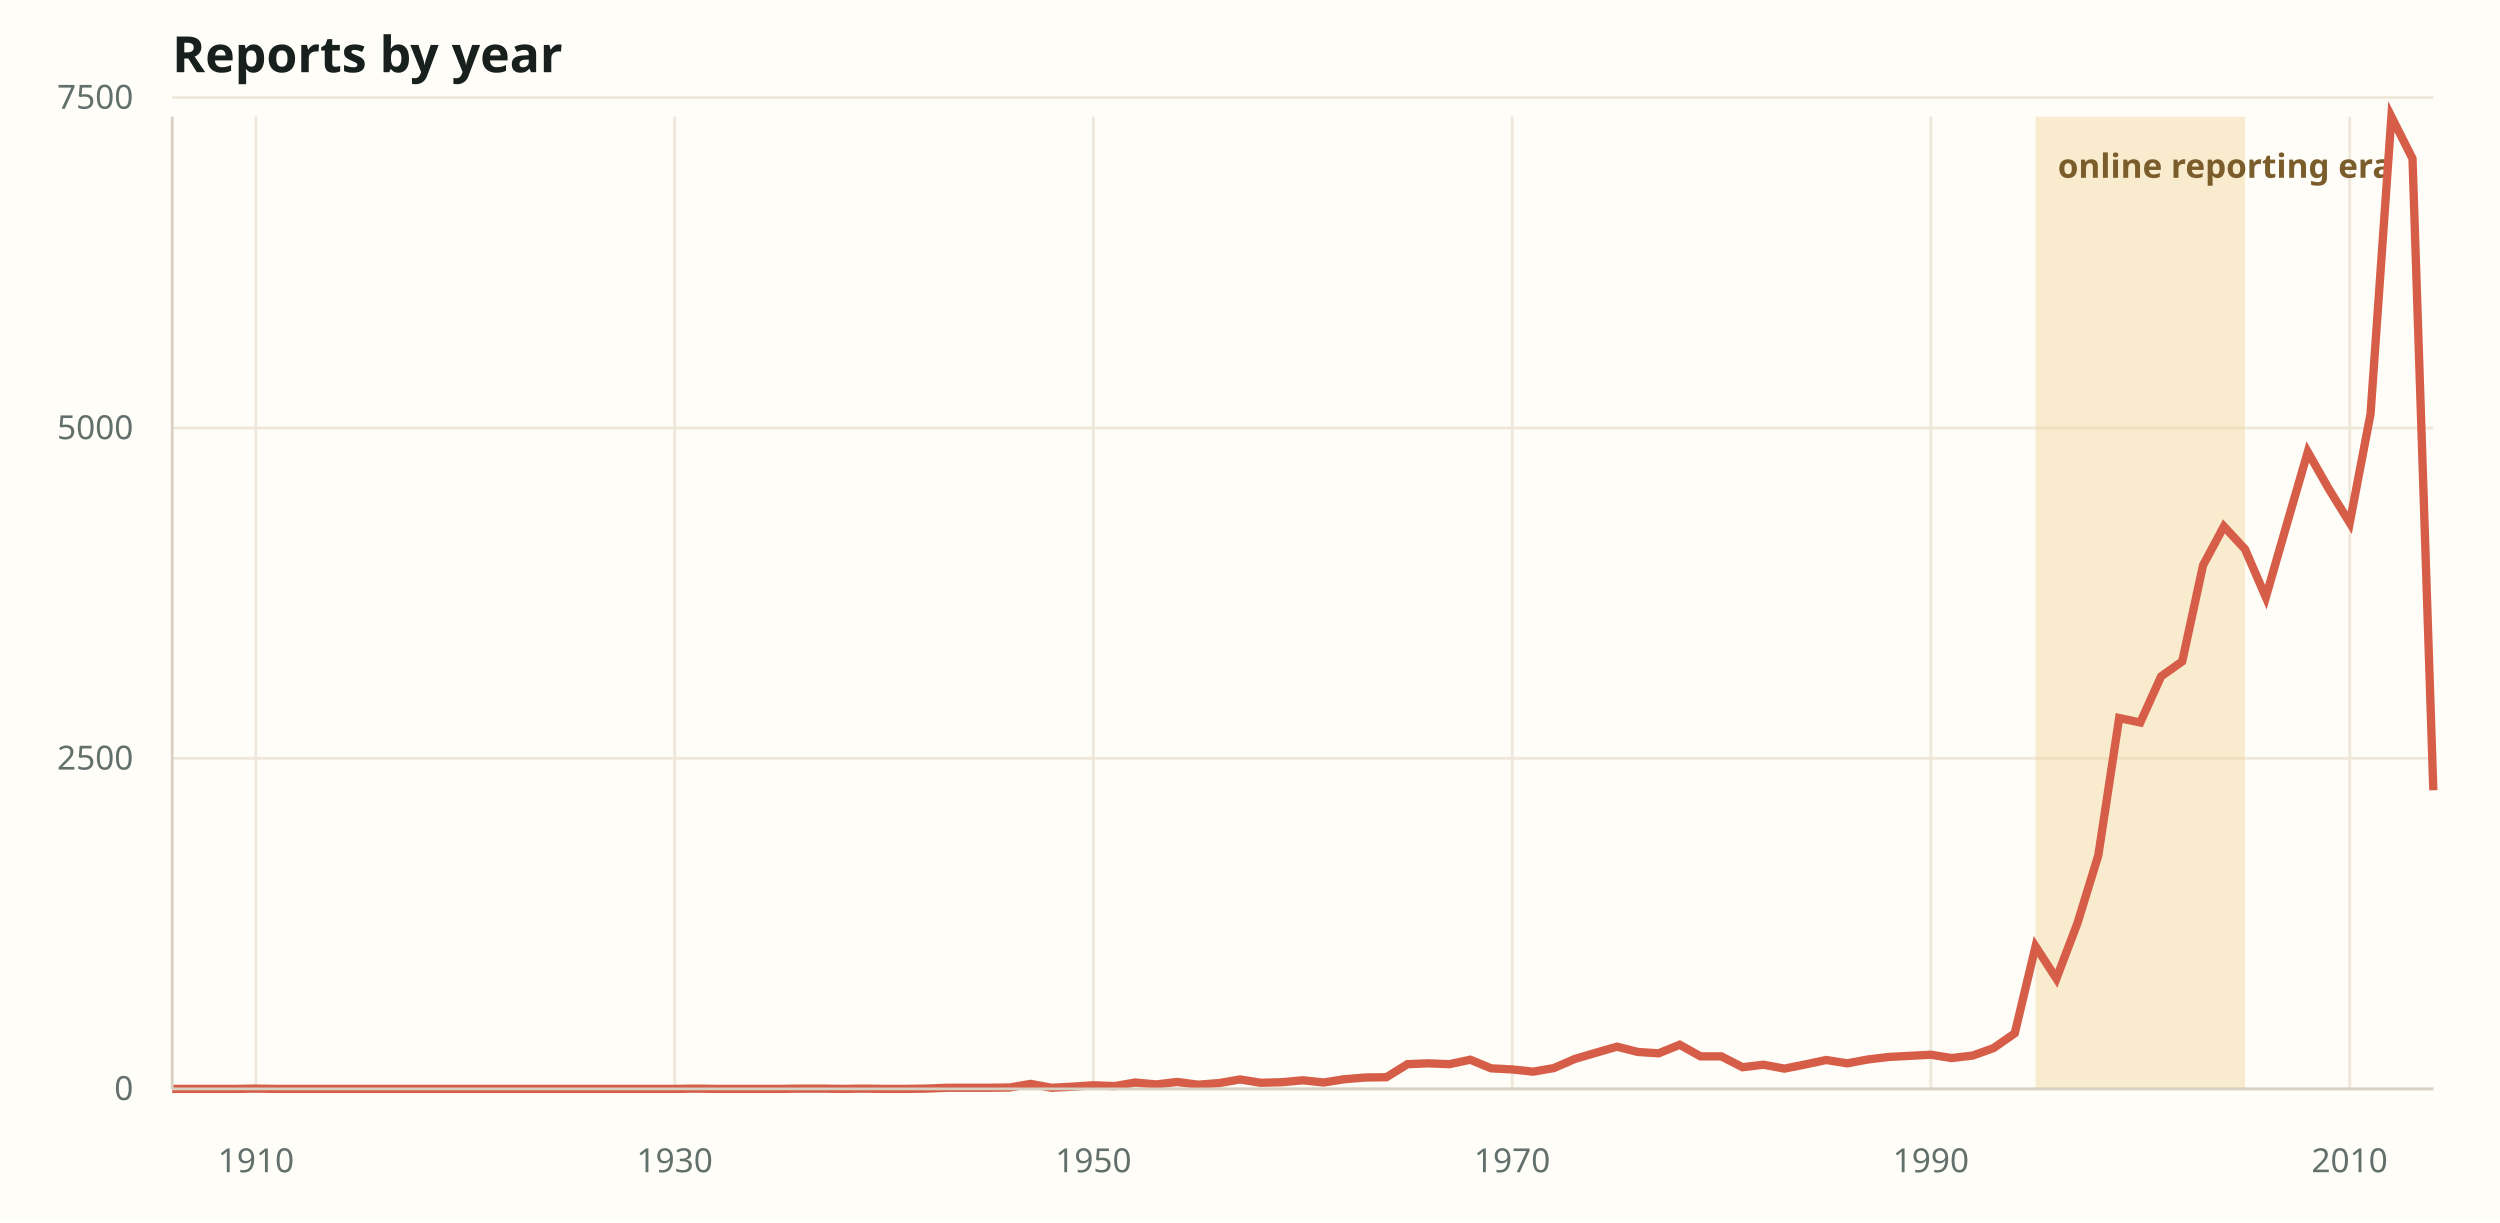
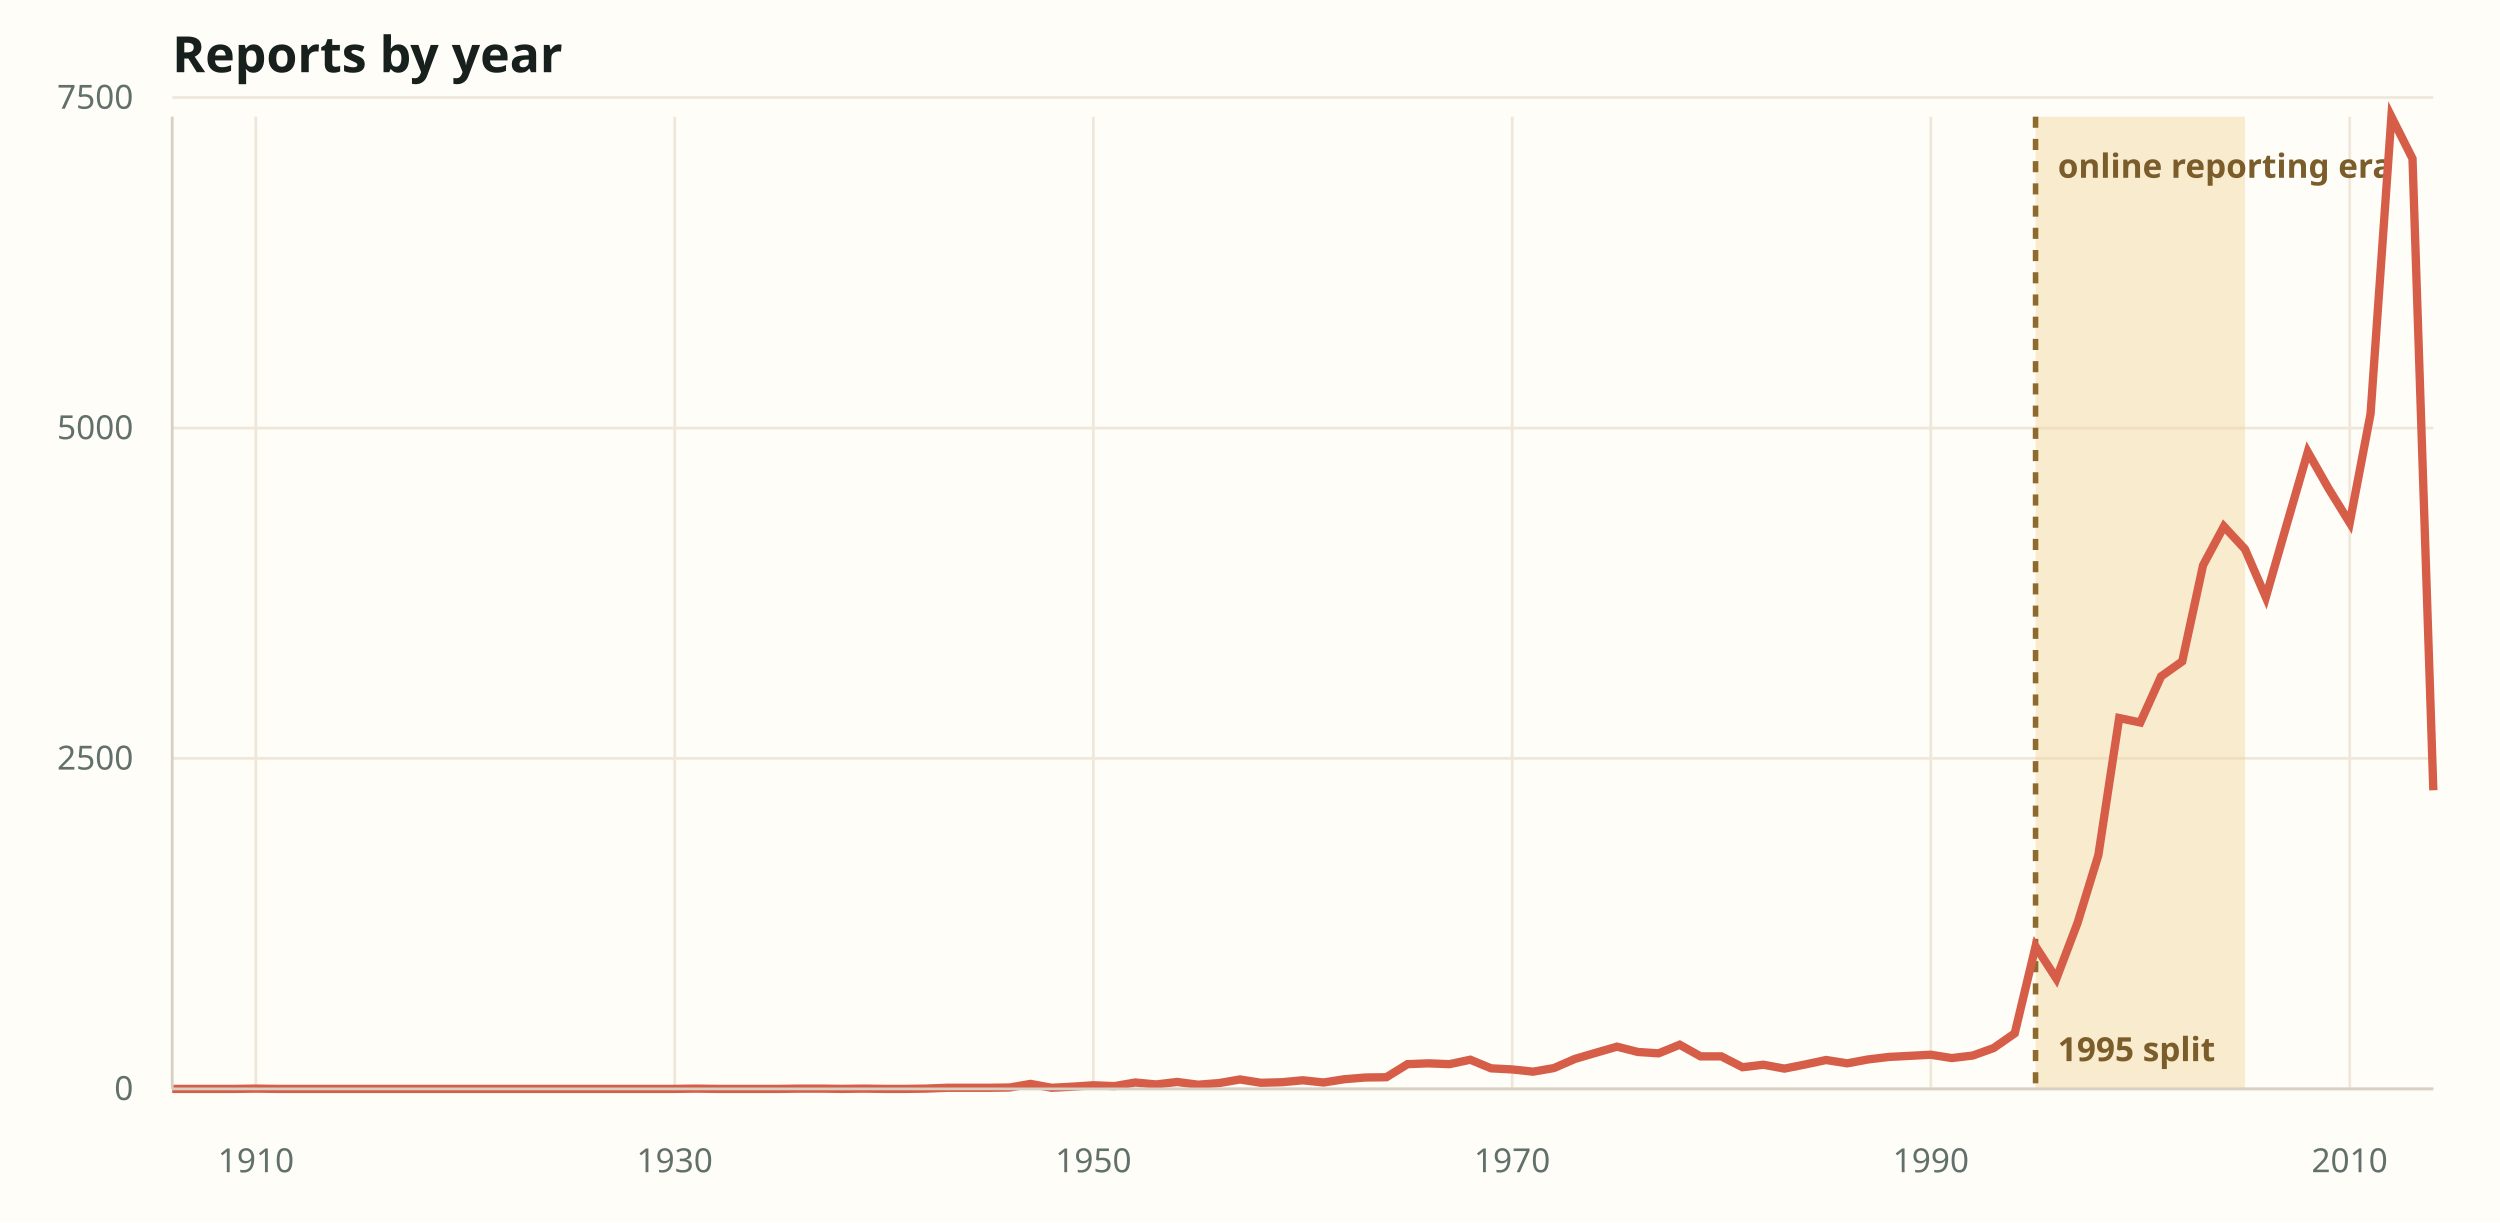
<svg xmlns="http://www.w3.org/2000/svg" viewBox="0 0 900 440">
  <style>
      .bg { fill: #fffdf8; }
      .axis { stroke: #d8d0c2; stroke-width: 1; }
      .grid { stroke: #eee7da; stroke-width: 1; }
      .label { fill: #62706c; font: 12px system-ui, sans-serif; }
      .title { fill: #17201d; font: 700 18px system-ui, sans-serif; }
      .note { fill: #7a5d2a; font: 700 12px system-ui, sans-serif; }
    </style>
  <rect width="900" height="440" class="bg" />
  <text x="62" y="26" class="title">Reports by year</text>
  <line x1="92.1" y1="42" x2="92.1" y2="392" class="grid" />
  <text x="92.148" y="422" text-anchor="middle" class="label">1910</text>
  <line x1="242.9" y1="42" x2="242.9" y2="392" class="grid" />
  <text x="242.889" y="422" text-anchor="middle" class="label">1930</text>
  <line x1="393.6" y1="42" x2="393.6" y2="392" class="grid" />
  <text x="393.63" y="422" text-anchor="middle" class="label">1950</text>
  <line x1="544.4" y1="42" x2="544.4" y2="392" class="grid" />
  <text x="544.37" y="422" text-anchor="middle" class="label">1970</text>
  <line x1="695.1" y1="42" x2="695.1" y2="392" class="grid" />
  <text x="695.111" y="422" text-anchor="middle" class="label">1990</text>
  <line x1="845.9" y1="42" x2="845.9" y2="392" class="grid" />
  <text x="845.852" y="422" text-anchor="middle" class="label">2010</text>
  <line x1="62" y1="392.0" x2="876" y2="392.0" class="grid" />
  <text x="48" y="396.0" text-anchor="end" class="label">0</text>
  <line x1="62" y1="273.0" x2="876" y2="273.0" class="grid" />
  <text x="48" y="277.049" text-anchor="end" class="label">2500</text>
  <line x1="62" y1="154.1" x2="876" y2="154.1" class="grid" />
  <text x="48" y="158.099" text-anchor="end" class="label">5000</text>
  <line x1="62" y1="35.1" x2="876" y2="35.1" class="grid" />
  <text x="48" y="39.148" text-anchor="end" class="label">7500</text>
  <rect x="732.8" y="42" width="75.4" height="350" fill="#f2d49c" opacity="0.45" />
  <text x="740.8" y="64" class="note">online reporting era</text>
+   <line x1="732.8" y1="42" x2="732.8" y2="392" stroke="#8d6b2f" stroke-width="2" stroke-dasharray="4 4" />
+   <text x="740.8" y="382" class="note">1995 split</text>
  <polyline points="62.0,392.0 69.5,392.0 77.1,392.0 84.6,392.0 92.1,391.9 99.7,392.0 107.2,392.0 114.8,392.0 122.3,392.0 129.8,392.0 137.4,392.0 144.9,392.0 152.4,392.0 160.0,392.0 167.5,392.0 175.1,392.0 182.6,392.0 190.1,392.0 197.7,392.0 205.2,392.0 212.7,392.0 220.3,392.0 227.8,392.0 235.4,392.0 242.9,392.0 250.4,391.9 258.0,392.0 265.5,392.0 273.0,392.0 280.6,392.0 288.1,391.9 295.6,391.9 303.2,392.0 310.7,391.9 318.3,392.0 325.8,392.0 333.3,391.9 340.9,391.6 348.4,391.6 355.9,391.6 363.5,391.5 371.0,390.2 378.6,391.6 386.1,391.2 393.6,390.7 401.2,391.0 408.7,389.7 416.2,390.4 423.8,389.5 431.3,390.5 438.9,389.9 446.4,388.6 453.9,389.8 461.5,389.6 469.0,388.9 476.5,389.7 484.1,388.5 491.6,387.9 499.1,387.8 506.7,383.1 514.2,382.8 521.8,383.1 529.3,381.5 536.8,384.6 544.4,385.0 551.9,385.8 559.4,384.5 567.0,381.2 574.5,379.0 582.1,376.8 589.6,378.7 597.1,379.2 604.7,376.1 612.2,380.3 619.7,380.3 627.3,384.2 634.8,383.3 642.4,384.7 649.9,383.2 657.4,381.6 665.0,382.8 672.5,381.4 680.0,380.5 687.6,380.1 695.1,379.7 702.6,380.9 710.2,380.0 717.7,377.3 725.3,372.0 732.8,340.7 740.3,352.3 747.9,332.3 755.4,307.9 762.9,258.5 770.5,260.1 778.0,243.5 785.6,238.1 793.1,203.5 800.6,189.5 808.2,197.7 815.7,215.0 823.2,188.9 830.8,162.7 838.3,175.9 845.9,188.2 853.4,149.0 860.9,42.0 868.5,57.1 876.0,284.5" fill="none" stroke="#d65d47" stroke-width="3" />
  <line x1="62" y1="392" x2="876" y2="392" class="axis" />
  <line x1="62" y1="42" x2="62" y2="392" class="axis" />
</svg>
